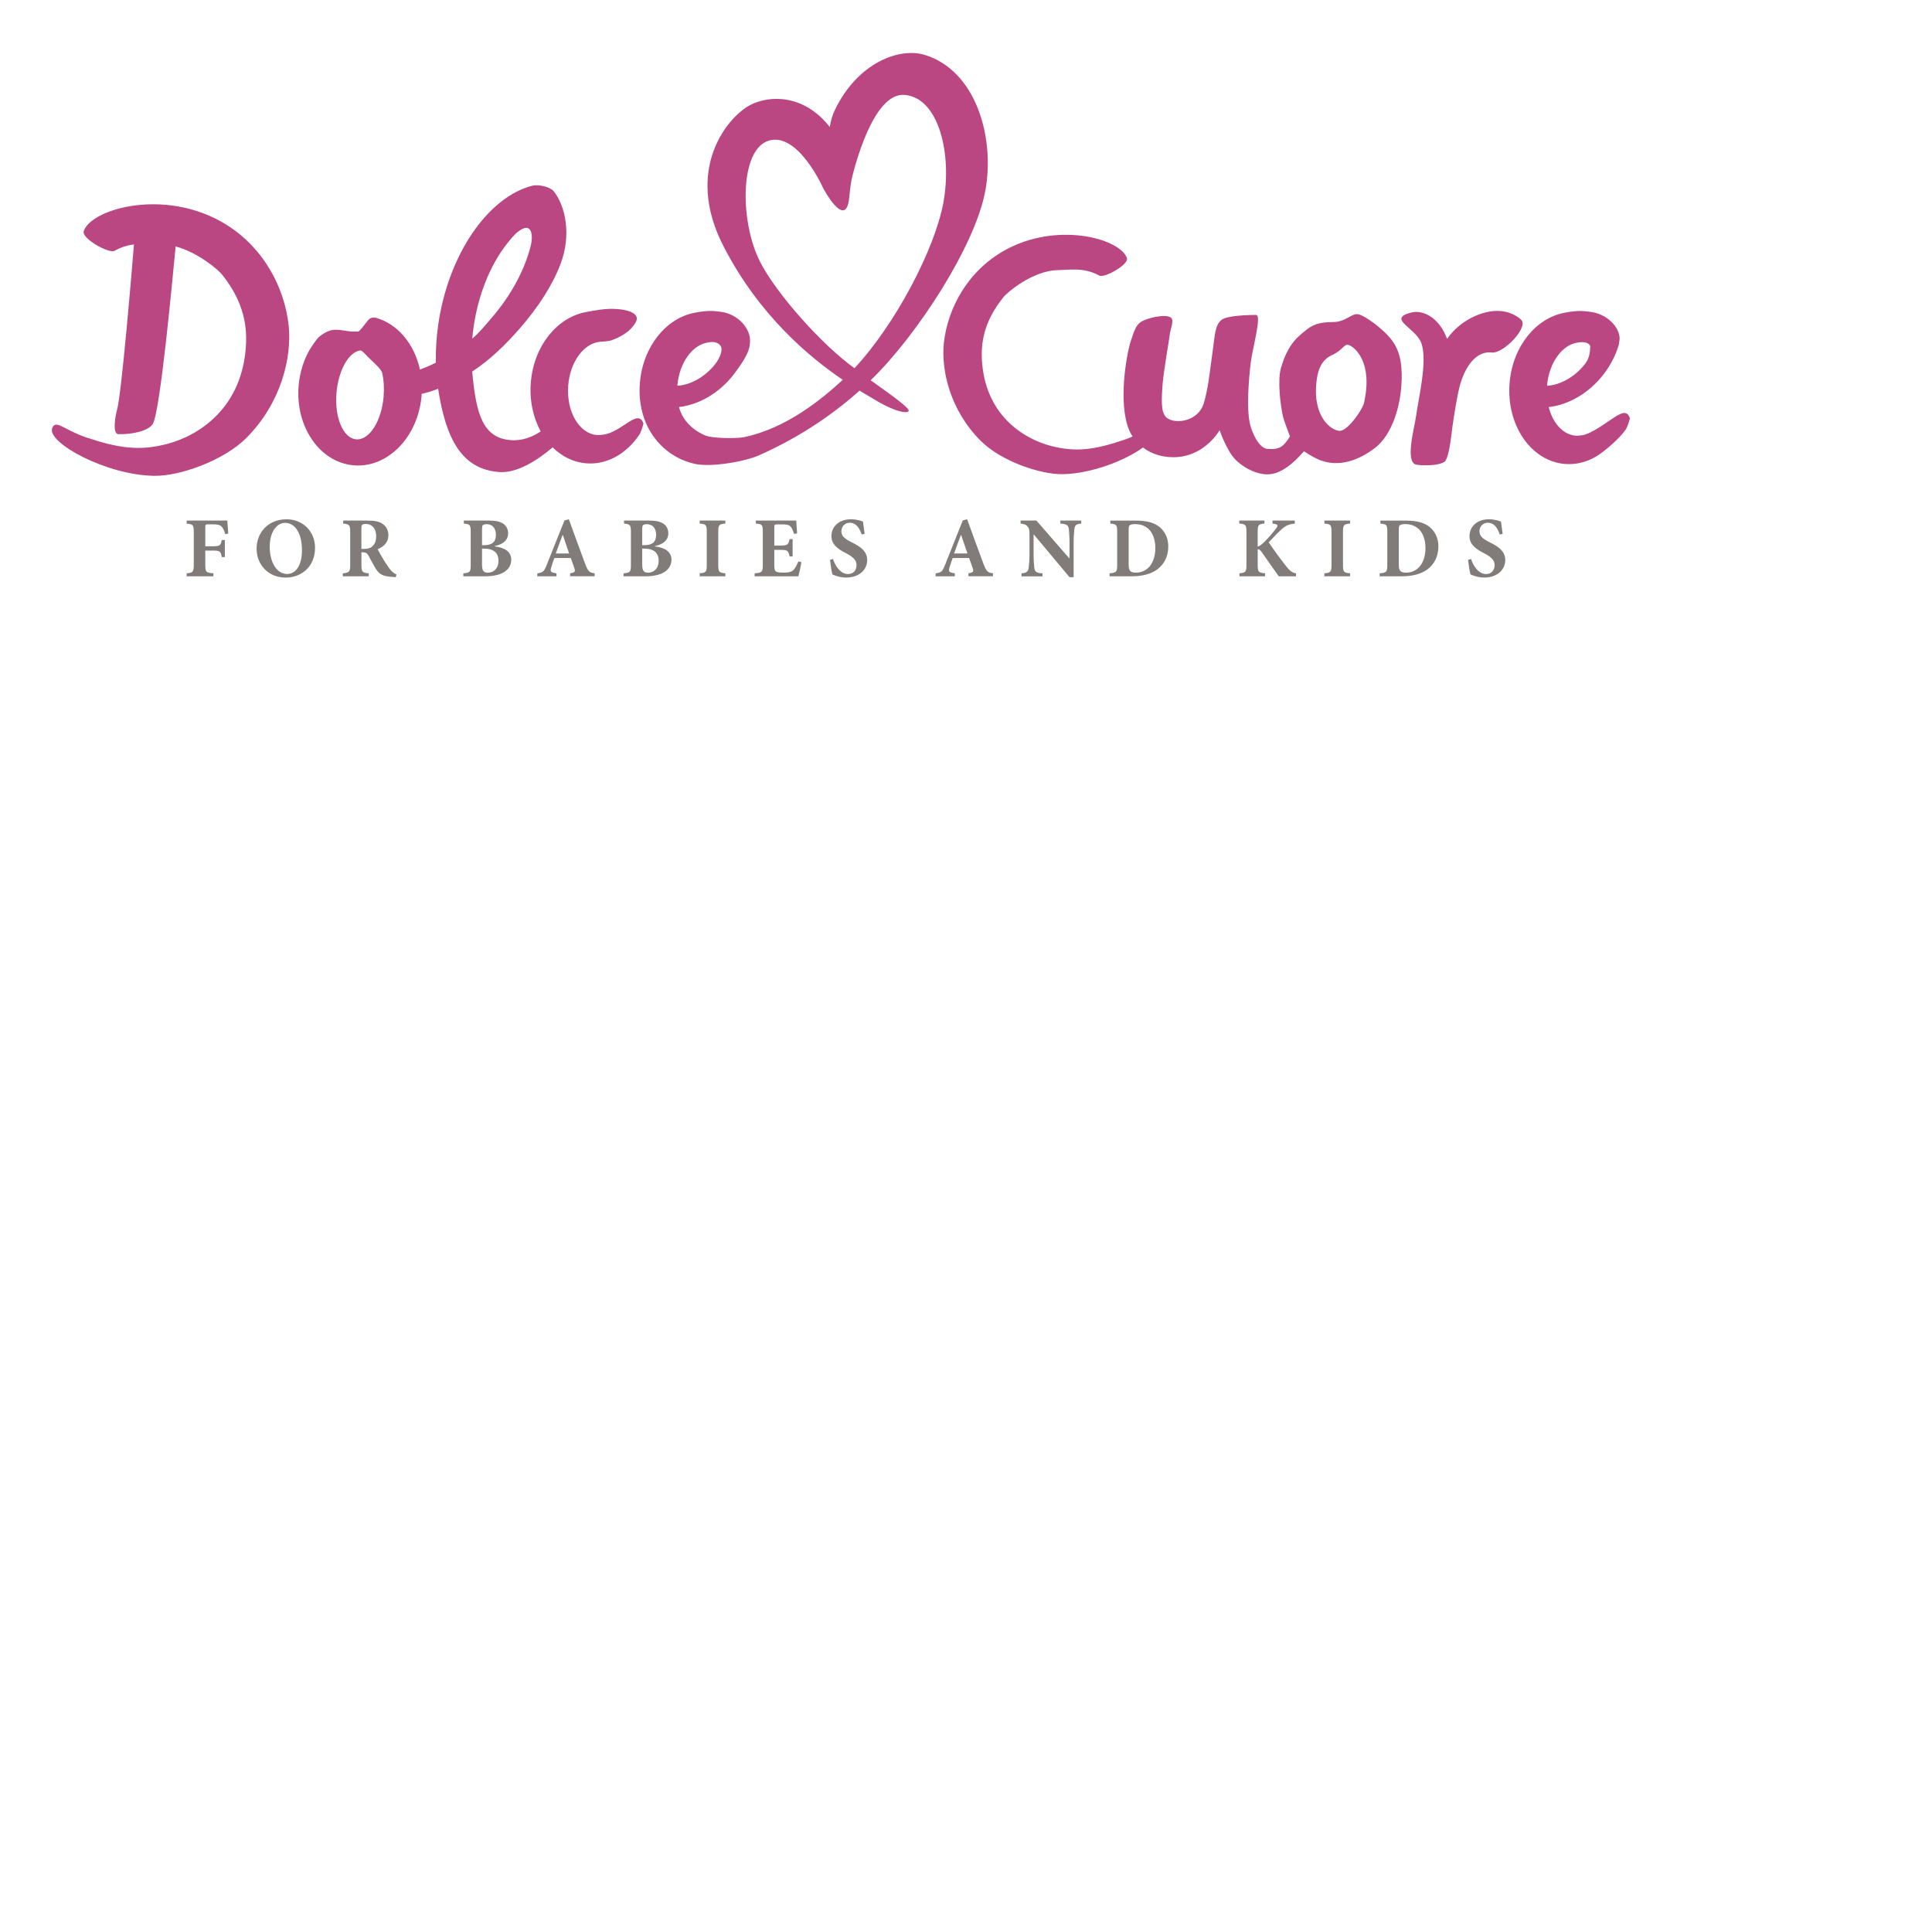
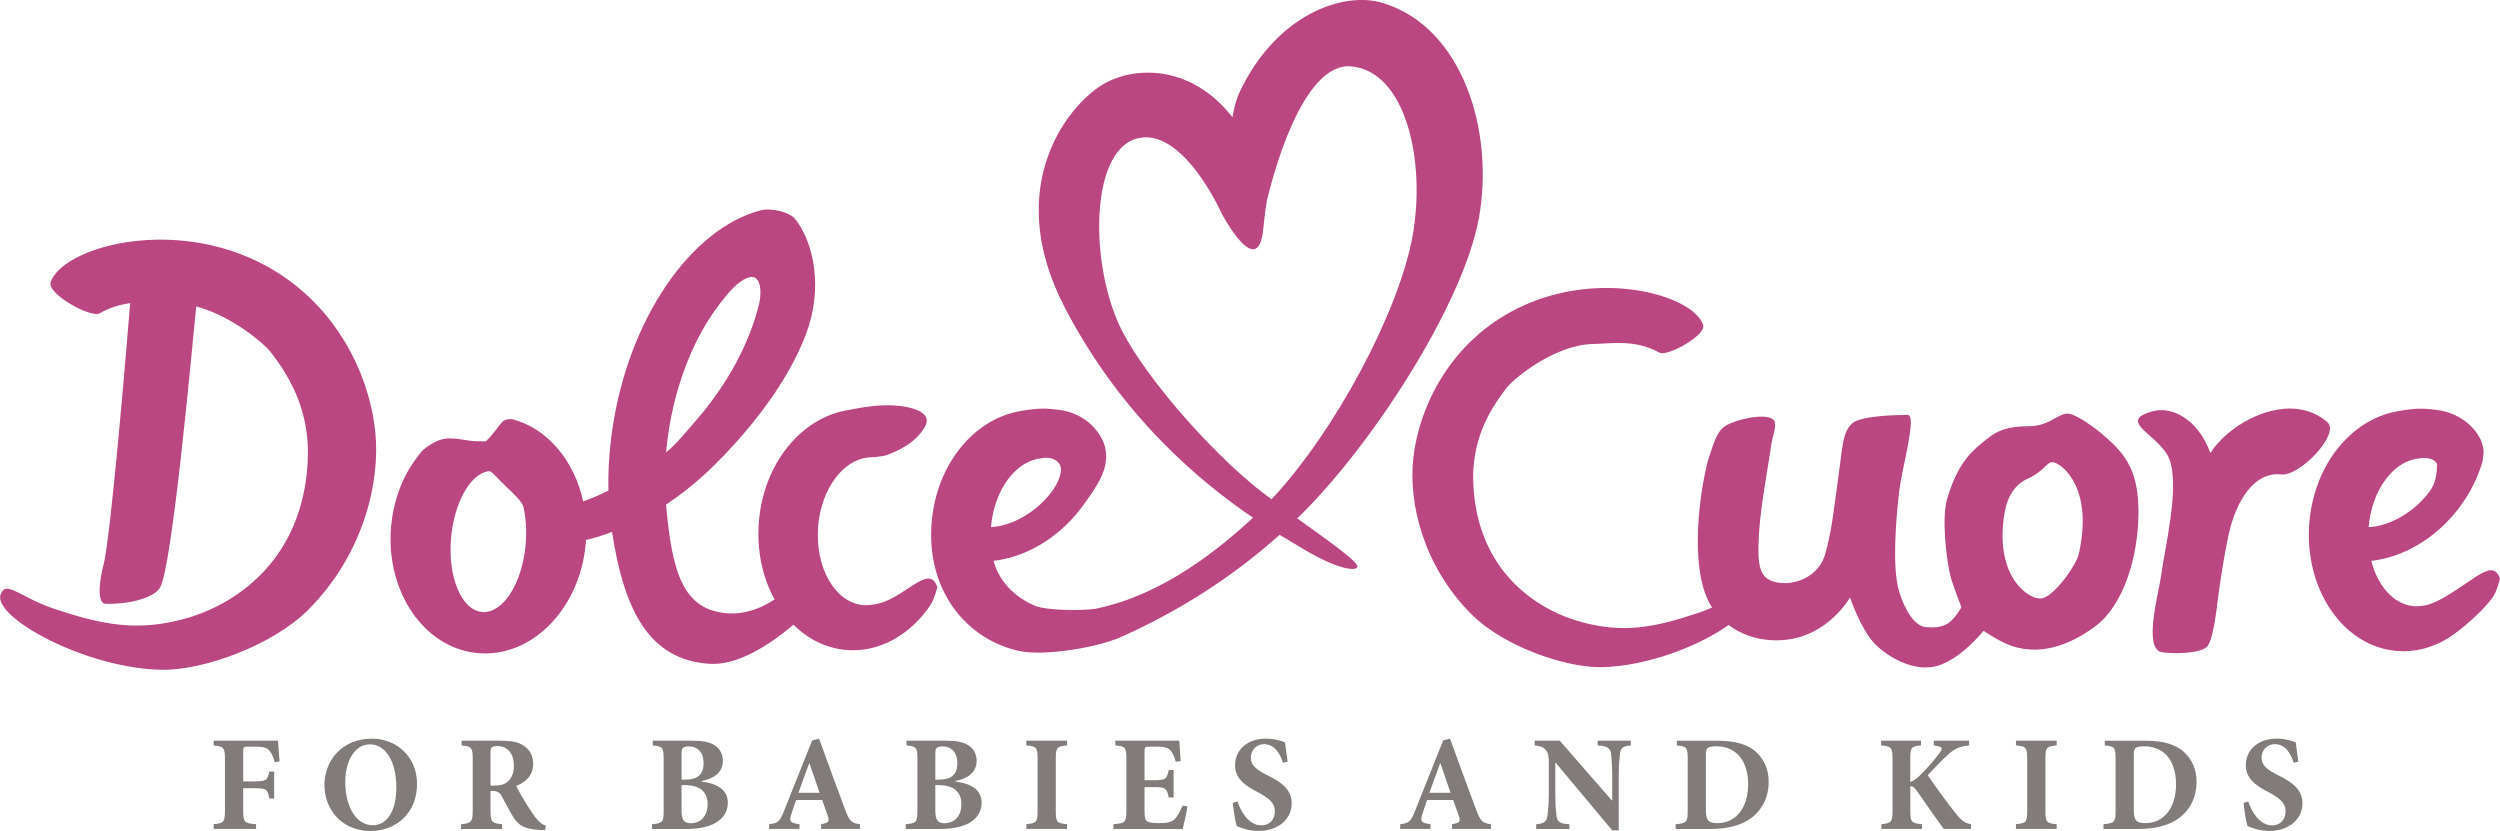
- <svg xmlns="http://www.w3.org/2000/svg" id="Ebene_1" version="1.1" viewBox="0 0 850.39 850.39">
+ <svg xmlns="http://www.w3.org/2000/svg" id="Ebene_1" version="1.1" viewBox="22.79 23.33 694.65 230.9">
  <defs>
    <style>
      .st0 {
        fill: none;
      }

      .st1 {
        fill: #817c79;
      }

      .st2 {
        fill: #ba4682;
      }

      .st3 {
        clip-path: url(#clippath);
      }
    </style>
    <clipPath id="clippath">
      <rect class="st0" x="22.79" y="23.33" width="694.65" height="230.9" />
    </clipPath>
  </defs>
  <g class="st3">
    <path class="st2" d="M108.56,192.64c15.38-15.49,19.87-35.49,18.53-49.04-1.7-17.15-11.84-37.35-32.52-47.51-25.36-12.46-54.62-3.71-57.71,5.65-1.07,3.23,11.16,10.03,13.59,8.65,2.87-1.63,5.73-2.45,8.46-2.82.02,0,.03,0,.05,0-.88,10.81-5.45,66.09-7.49,73.04-.55,1.89-2.24,10.38.66,10.48,5.98.21,13.24-1.43,15.1-4.45,3.39-5.51,8.89-66.15,10.07-78.12-.02-.02-.03-.04-.05-.06,0,0,.02,0,.03,0,9.9,2.65,18.84,10.29,20.63,12.58,6.03,7.74,11.02,17.21,10.39,30.32-1.35,27.95-20.49,40.25-34.57,44-12.51,3.33-21.84,1.84-35.94-2.89-9.56-3.21-13.27-8.08-14.82-4-2.39,6.27,23.63,20.7,45.01,20.97,11.26.14,30.58-6.71,40.61-16.81M207.87,149.08c.14-1.6.32-3.22.55-4.86,2.07-14.61,7.44-27.55,14.4-36.51,1.75-2.25,3.45-4.44,5.51-5.96,6.08-4.48,6.29,2.43,5.32,6.32-2.63,10.52-8.55,21.85-17.47,32.1-2.9,3.34-5.16,6.19-8.32,8.91M168.84,174.68c-.95,10.83-6.35,19.2-12.08,18.7-5.72-.5-9.59-9.68-8.65-20.51.86-9.83,5.34-17.97,10.51-18.62.83-.1,2.67,2.34,4.9,4.38,1.61,1.48,4.4,4.09,4.74,5.61.68,3.08.91,6.67.58,10.44M250.11,169.61c.84-10.37,6.85-18.42,13.84-19.16,0,0,3.9-.19,5.11-.63,3.06-1.14,8.03-3.23,10.7-7.86,2.99-5.19-7.3-6.28-12.02-5.98-2.45.16-3.65.19-10.06,1.43-12.45,2.41-22.64,14.74-24.01,30.71-.69,8.06.99,15.66,4.34,21.78-4.17,2.74-8.57,4.15-12.96,3.85-12.38-.84-15.51-11.1-17.2-30.22,7.53-4.93,14.23-11.26,21.09-19.14,7.91-9.1,14.18-18.72,17.76-28.11,4.89-12.8,2.26-25.54-3.02-32.16-1.42-1.78-6.56-3.12-9.48-2.36-19.37,5.04-36.92,30.17-41.34,61.37-.8,5.67-1.12,11.2-1.01,16.5-2.35,1.2-4.69,2.18-7.02,3.03-2.44-11.31-9.86-20.22-19.58-22.83-1.33-.12-2.17.1-2.68.56-.94.84-3.15,4.08-4.11,4.89-1.03.87.33.66-2.81.66s-4.4-.79-8.18-.79-7.39,3.46-7.39,3.46c-1.29,1.53-2.45,3.19-3.53,4.92h-.03c-2.71,4.62-4.53,10.09-5.06,16.06-1.59,18.15,9.23,33.92,24.17,35.22,14.93,1.31,28.33-12.34,29.92-30.49.03-.32.03-.63.05-.94,2.36-.55,4.78-1.31,7.25-2.26,3.44,22.48,10.63,35.54,27.01,36.65,7.45.51,16.06-4.64,23.4-10.86,4,3.96,9.01,6.52,14.59,7.01,9.27.83,17.93-4.22,23.55-12.57.95-1.42,1.83-4.88,1.83-4.88-2.31-7.1-9.59,3.93-17.82,4.86-.93.1-1.86.23-2.82.14-7.81-.73-13.39-10.52-12.47-21.85M415.23,89.2c-3.79,20.57-21.12,53.57-39.12,72.87-14.64-10.53-34.33-32.81-41.48-46.69-9.06-17.6-9.18-49.58,3.77-53.48,12.95-3.9,23.93,20.92,23.93,20.92,0,0,9.33,17.63,11.31,5.51.38-3.13.54-5.65,1.17-9.24,1.37-5.85,9.62-38.46,23.37-37.32,15.1,1.26,20.98,26.13,17.05,47.44M298.14,169.78c.87-10.33,6.86-18.33,13.83-19.07,0,0,3.53-.96,5.21,1.57,1.13,1.71-.27,5.22-2.29,7.86-4.35,5.67-11.08,9.41-16.75,9.64M433.72,83.92c4.31-23.89-4.34-52.99-26.74-59.77-11.15-3.38-29.59,3.42-39.64,24.54-1,2.09-1.67,4.58-2.11,7.22-11.16-14.37-26.41-14.19-35.04-9.67-9.83,5.15-29.3,28.17-11.66,62.3,15.73,30.45,37.78,48.7,52.43,58.64-8.7,8-24.56,21.43-43.83,25.31-4.1.59-13.43.45-16.54-.76-4-1.56-9.95-5.61-11.72-12.57,8.75-1,17.76-6.07,24.27-14.58,4.93-6.64,7.45-10.73,6.94-15.67-.51-4.96-5.58-10.95-13.33-11.73-2.45-.25-4.65-.75-11.07.49-12.45,2.41-22.64,14.74-24.01,30.71-1.58,18.44,9.13,32.42,24.17,35.8,6.98,1.57,21.83-.91,28.37-3.82,15.55-6.94,30.45-16.2,44.14-28.42,2.67,1.63,4.8,2.85,6.19,3.7,11.01,6.68,16.24,6.51,15.33,4.72-1.07-2.11-12.55-10.03-16.63-12.98,20.55-19.87,46.13-59.46,50.46-83.45M600.44,177.15c-.74,3.33-7.09,12.18-10.49,12.48-3.43.31-12.71-5.8-10.35-22.71.65-4.67,2.36-8.65,6.68-10.62,5.1-2.32,5.2-5.12,7.38-4.43,2.67.84,10.7,7.57,6.77,25.27M616.95,164.18c-.24-11.01-4.33-15.42-10.3-20.45-1.87-1.58-6.18-4.72-8.55-5.35-3.11-.83-5.52,3.38-11.43,3.38s-8.89,1.16-11.8,3.54c-3.55,2.9-7.87,5.9-11.01,16.51-1.57,5.29-.39,15.85.79,21.23.47,2.15,3.15,9.05,3.15,9.05-2.75,4.33-4.33,5.9-9.83,5.51-3.11-.22-5.9-4.72-7.47-9.83-2.08-6.77-.83-20.89,0-27.92.79-6.68,5.03-21.23,2.36-21.23s-12.91.18-15.31,2.26c-2.84,2.46-2.76,6.52-3.89,14.5-1.25,8.8-1.79,15.26-3.76,22.01-2.2,7.55-11.32,9.44-15.73,6.92-3.09-1.77-2.99-6.61-2.57-13.55.42-6.97,3.04-21.06,3.3-23.59.23-2.19,1.96-6,.63-7.24-2.21-2.06-11.08.11-13.53,1.89-1.93,1.4-2.67,3.43-4.33,8.49-1.66,5.06-5.76,26.84-.65,39.03.4.96.91,1.89,1.49,2.79-1.12.5-2.36,1.01-3.74,1.47-12.59,4.24-20.9,5.6-32.03,2.72-12.52-3.23-29.52-13.98-30.58-38.61-.5-11.55,3.99-19.92,9.4-26.78,1.94-2.46,13.31-11.93,24.15-12.03,4.58-.05,11.36-1.4,18.17,2.41,2.16,1.21,13.08-4.85,12.15-7.69-2.71-8.23-28.73-15.81-51.38-4.7-18.46,9.05-27.59,26.91-29.19,42.03-1.26,11.95,2.64,29.56,16.27,43.14,8.89,8.85,26.06,14.8,36.09,14.62,12.89-.23,27.7-6.19,35.27-11.73,3.94,2.97,9.28,4.73,15.57,4.16,12.19-1.1,18.17-11.8,18.17-11.8,0,0,2.81,8.37,6.61,12.58,2.83,3.15,10.92,8.68,18.09,6.29,6.73-2.24,12.34-9.66,12.43-9.59,2.83,1.89,5.35,3.3,7.55,4.09,9.44,3.37,18.33-1.46,23.67-5.51,7.67-5.81,12.09-19.51,11.8-33.03M669.49,140.64c-2.59-2.26-5.73-3.45-8.94-3.73-8.09-.71-18.43,4.53-23.59,12.27-3.61-9.82-10.99-12.86-15.73-11.64-11.01,2.83,1.89,6.61,4.4,13.53,2.84,7.8-1.35,24.59-2.29,31.83-.64,4.94-5.19,20.76.16,21.65,2.66.44,10.19.56,12.58-1.51,1.86-2.52,2.62-10.75,3.12-14.47.63-4.72,2.23-14.89,3.46-19.19,2.52-8.81,7.55-15.1,14.11-14.21,5.09.45,16.36-11.32,12.71-14.52M680.94,169.8c.87-10.33,6.86-18.33,13.83-19.07,0,0,4.1-.81,5.21,1.57-.13,2.67-.27,5.22-2.29,7.86-4.35,5.67-11.08,9.41-16.75,9.64M717.44,184.15c-1.16-3.55-3.55-2.57-6.69-.58s-10.42,7.58-14.53,8.04c-.93.11-1.86.23-2.82.14-5.54-.52-9.95-5.61-11.72-12.57,8.75-1,17.76-6.07,24.27-14.58,3.11-4.07,5.3-8.49,6.61-12.95.12-.4.33-2.72.33-2.72-.07-4.99-5.58-10.95-13.33-11.73-2.45-.24-4.65-.76-11.07.49-12.45,2.41-22.64,14.74-24.01,30.71-1.59,18.44,9.24,34.47,24.17,35.8,5,.44,9.83-.82,14.1-3.39,3.64-2.19,10.27-7.93,12.85-11.78.95-1.42,1.83-4.88,1.83-4.88" />
    <path class="st1" d="M661.41,234.98c-.3-2.34-.57-4-.72-5.4-.68-.26-2.83-1.02-5.24-1.02-5.36,0-8.64,3.25-8.64,7.4,0,3.62,2.68,5.66,6.57,7.62,2.83,1.51,4.49,2.91,4.49,5.13,0,2.38-1.47,3.96-3.77,3.96-3.62,0-5.85-4.23-6.6-6.64l-1.32.41c.26,2.3.75,5.47,1.09,6.41.53.23,1.24.53,2.3.83,1.13.34,2.45.53,3.81.53,5.51,0,9.17-3.36,9.17-7.66,0-3.74-2.72-5.85-6.68-7.77-3.32-1.66-4.68-2.87-4.68-4.94s1.55-3.74,3.66-3.74c3.09,0,4.49,2.79,5.28,5.17l1.28-.3ZM615.69,233.29c0-1.09.08-1.73.42-2.07.23-.23,1.02-.53,2.38-.53,2.57,0,4.57.79,6.15,2.34,1.7,1.7,2.79,4.57,2.79,8.15,0,6.72-3.47,10.87-8.53,10.87-2.64,0-3.21-.94-3.21-3.66v-15.09ZM607.61,229.14v1.32c2.68.26,3.02.49,3.02,3.74v14.41c0,3.21-.38,3.47-3.36,3.74v1.32h9.7c4.72,0,8.64-1.02,11.43-3.13,2.87-2.23,4.72-5.51,4.72-10.11,0-3.55-1.47-6.23-3.32-8-2.45-2.34-6.11-3.28-10.83-3.28h-11.36ZM594.26,253.66v-1.32c-2.79-.26-3.13-.53-3.13-3.7v-14.45c0-3.21.34-3.47,3.13-3.74v-1.32h-11.32v1.32c2.79.26,3.13.53,3.13,3.74v14.45c0,3.17-.34,3.43-3.13,3.7v1.32h11.32ZM570.45,253.66v-1.32c-1.51-.23-2.53-.87-4.08-2.79-2.72-3.43-5.51-7.24-7.92-10.83,1.7-1.77,3.28-3.59,5.51-5.62,2.07-1.92,3.62-2.41,5.96-2.64v-1.32h-9.81v1.32l.68.11c1.77.23,1.85.75.94,1.96-1.24,1.66-2.76,3.55-5.28,6.07-1.13,1.17-2.08,1.77-2.87,2v-6.41c0-3.21.3-3.47,2.98-3.74v-1.32h-11.09v1.32c2.83.26,3.17.53,3.17,3.74v14.41c0,3.21-.38,3.47-3.09,3.74v1.32h11.28v-1.32c-2.91-.26-3.24-.53-3.24-3.74v-6.79c.57-.08,1.06.15,1.85,1.32,2.68,3.89,5.81,8.3,7.43,10.53h7.58ZM496.79,233.29c0-1.09.08-1.73.42-2.07.23-.23,1.02-.53,2.38-.53,2.57,0,4.57.79,6.15,2.34,1.7,1.7,2.79,4.57,2.79,8.15,0,6.72-3.47,10.87-8.53,10.87-2.64,0-3.21-.94-3.21-3.66v-15.09ZM488.72,229.14v1.32c2.68.26,3.02.49,3.02,3.74v14.41c0,3.21-.38,3.47-3.36,3.74v1.32h9.7c4.72,0,8.64-1.02,11.43-3.13,2.87-2.23,4.72-5.51,4.72-10.11,0-3.55-1.47-6.23-3.32-8-2.45-2.34-6.11-3.28-10.83-3.28h-11.36ZM475.93,229.14h-9.21v1.32c2.76.15,3.55.79,3.74,2.41.08,1.09.3,2.87.3,6.19v6.64h-.15l-14.41-16.56h-6.98v1.32c1.58.15,2.45.45,3.13,1.36.72.87.79,1.58.79,4.04v7.89c0,3.32-.23,4.98-.38,6.23-.15,1.62-1.02,2.23-3.13,2.38v1.32h9.24v-1.32c-2.79-.11-3.43-.83-3.62-2.49-.11-1.13-.3-2.79-.3-6.11v-8.49h.11l15.7,18.79h1.81v-14.98c0-3.32.23-5.09.34-6.26.19-1.74.98-2.23,3.02-2.34v-1.32ZM425.85,243.62h-5.89c.98-2.68,1.92-5.4,2.98-8.15h.11l2.79,8.15ZM437.06,253.66v-1.32c-2.38-.3-2.87-.79-4.15-4.11-2.45-6.49-4.79-13.06-7.21-19.66l-1.92.49-7.73,19.39c-1.24,3.17-1.7,3.58-4.19,3.89l-.04,1.32h8.45v-1.32c-2.75-.34-2.83-.87-2.3-2.68.45-1.51.94-2.87,1.36-4.04h7.24c.57,1.55,1.13,3.13,1.51,4.26.6,1.66.42,2.11-1.81,2.45v1.32h10.79ZM380.57,234.98c-.3-2.34-.57-4-.72-5.4-.68-.26-2.83-1.02-5.25-1.02-5.36,0-8.64,3.25-8.64,7.4,0,3.62,2.68,5.66,6.57,7.62,2.83,1.51,4.49,2.91,4.49,5.13,0,2.38-1.47,3.96-3.77,3.96-3.62,0-5.85-4.23-6.6-6.64l-1.32.41c.26,2.3.76,5.47,1.09,6.41.53.23,1.24.53,2.3.83,1.13.34,2.45.53,3.81.53,5.51,0,9.17-3.36,9.17-7.66,0-3.74-2.72-5.85-6.68-7.77-3.32-1.66-4.68-2.87-4.68-4.94s1.55-3.74,3.66-3.74c3.09,0,4.49,2.79,5.28,5.17l1.28-.3ZM351.42,247.13c-.72,1.66-1.4,2.87-2.11,3.7-.9.94-2.26,1.21-4.19,1.21-1.43,0-2.72-.07-3.4-.38-.75-.38-.91-1.32-.91-3.09v-6.53h2.53c3.21,0,3.66.15,4.19,2.87h1.36v-7.62h-1.36c-.53,2.64-1.02,2.83-4.19,2.83h-2.53v-8c0-1.25.15-1.32,1.55-1.32h1.81c2.11,0,3.13.26,3.77.94.68.68,1.17,1.92,1.55,3.25l1.36-.19c-.15-2.34-.34-4.98-.38-5.66h-17.77v1.32c2.68.23,3.06.41,3.06,3.7v14.49c0,3.21-.38,3.43-3.59,3.7v1.32h19.24c.3-1.13,1.1-4.57,1.32-6.26l-1.32-.26ZM319.28,253.66v-1.32c-2.79-.26-3.13-.53-3.13-3.7v-14.45c0-3.21.34-3.47,3.13-3.74v-1.32h-11.32v1.32c2.79.26,3.13.53,3.13,3.74v14.45c0,3.17-.34,3.43-3.13,3.7v1.32h11.32ZM282.68,241.47h.75c4.3,0,6.49,1.81,6.49,5.32,0,3.7-2.38,5.24-4.49,5.28-2,.04-2.75-.75-2.75-3.55v-7.06ZM282.68,239.96v-7.17c0-.79.08-1.36.34-1.62.23-.23.87-.45,1.7-.45,2.04,0,4.08,1.28,4.08,4.68,0,3.13-1.62,4.57-5.24,4.57h-.87ZM288.27,240.34c2.72-.53,5.89-2,5.89-5.58,0-1.89-.83-3.4-2.23-4.3-1.43-.94-3.32-1.32-6.23-1.32h-11.02v1.32c2.68.26,3.02.53,3.02,3.74v14.41c0,3.21-.34,3.47-3.24,3.74v1.32h9.58c3.13,0,6.04-.53,7.96-1.62,2.15-1.17,3.55-3.13,3.55-5.66,0-3.58-2.9-5.36-7.28-5.89v-.15ZM250.53,243.62h-5.89c.98-2.68,1.93-5.4,2.98-8.15h.11l2.79,8.15ZM261.74,253.66v-1.32c-2.38-.3-2.87-.79-4.15-4.11-2.45-6.49-4.79-13.06-7.21-19.66l-1.92.49-7.74,19.39c-1.25,3.17-1.7,3.58-4.19,3.89l-.04,1.32h8.45v-1.32c-2.75-.34-2.83-.87-2.3-2.68.45-1.51.94-2.87,1.36-4.04h7.24c.57,1.55,1.13,3.13,1.51,4.26.6,1.66.41,2.11-1.81,2.45v1.32h10.79ZM212.17,241.47h.75c4.3,0,6.49,1.81,6.49,5.32,0,3.7-2.38,5.24-4.49,5.28-2,.04-2.75-.75-2.75-3.55v-7.06ZM212.17,239.96v-7.17c0-.79.08-1.36.34-1.62.23-.23.87-.45,1.7-.45,2.04,0,4.07,1.28,4.07,4.68,0,3.13-1.62,4.57-5.24,4.57h-.87ZM217.76,240.34c2.72-.53,5.89-2,5.89-5.58,0-1.89-.83-3.4-2.23-4.3-1.43-.94-3.32-1.32-6.23-1.32h-11.02v1.32c2.68.26,3.02.53,3.02,3.74v14.41c0,3.21-.34,3.47-3.25,3.74v1.32h9.58c3.13,0,6.04-.53,7.96-1.62,2.15-1.17,3.55-3.13,3.55-5.66,0-3.58-2.9-5.36-7.28-5.89v-.15ZM159.08,241.62v-9.21c0-.79.08-1.17.34-1.4.23-.23.76-.38,1.7-.38,2.11,0,4.45,1.47,4.45,5.47,0,1.92-.53,3.43-1.81,4.49-.83.75-2.11,1.02-3.7,1.02h-.98ZM174.48,252.79c-.87-.3-1.47-.76-2.3-1.62-.75-.79-1.55-2-2.9-4.07-1.09-1.74-2.53-4.26-3.06-5.36,2.53-1.06,4.72-2.83,4.72-6.15,0-2.34-1.06-4.04-2.57-5.02-1.51-1.06-3.43-1.43-6.72-1.43h-10.6v1.32c2.75.26,3.09.64,3.09,3.66v14.49c0,3.09-.41,3.47-3.24,3.74v1.32h11.4v-1.32c-2.83-.26-3.21-.64-3.21-3.74v-5.51h.72c1.21.04,1.89.49,2.49,1.66,1.09,1.96,2.11,4,3.09,5.55,1.51,2.38,2.98,3.43,7.73,3.66.45,0,.9.04,1.13.04l.23-1.21ZM125.51,230.15c4.34,0,7.4,4.53,7.4,12.04,0,6.94-2.91,10.45-6.49,10.45-4.83,0-7.7-5.47-7.7-11.92s2.98-10.57,6.79-10.57M126.18,228.57c-8.64,0-13.24,6.38-13.24,12.87,0,7.24,5.25,12.79,12.79,12.79,7.09,0,12.94-4.94,12.94-13.09,0-7.47-5.62-12.57-12.49-12.57M100.47,234.87c-.19-2.19-.38-5.09-.42-5.74h-17.88v1.36c2.75.23,3.13.49,3.13,3.89v13.92c0,3.55-.38,3.77-3.13,4.04v1.32h11.77v-1.32c-3.28-.26-3.58-.49-3.58-4.04v-5.96h3.06c3.4,0,3.77.3,4.19,2.87h1.36v-7.51h-1.36c-.45,2.41-.79,2.75-4.19,2.75h-3.06v-8.34c0-1.25.15-1.32,1.47-1.32h1.89c2.11,0,3.13.26,3.92,1.09.64.72,1.09,1.81,1.51,3.25l1.32-.26Z" />
  </g>
</svg>
